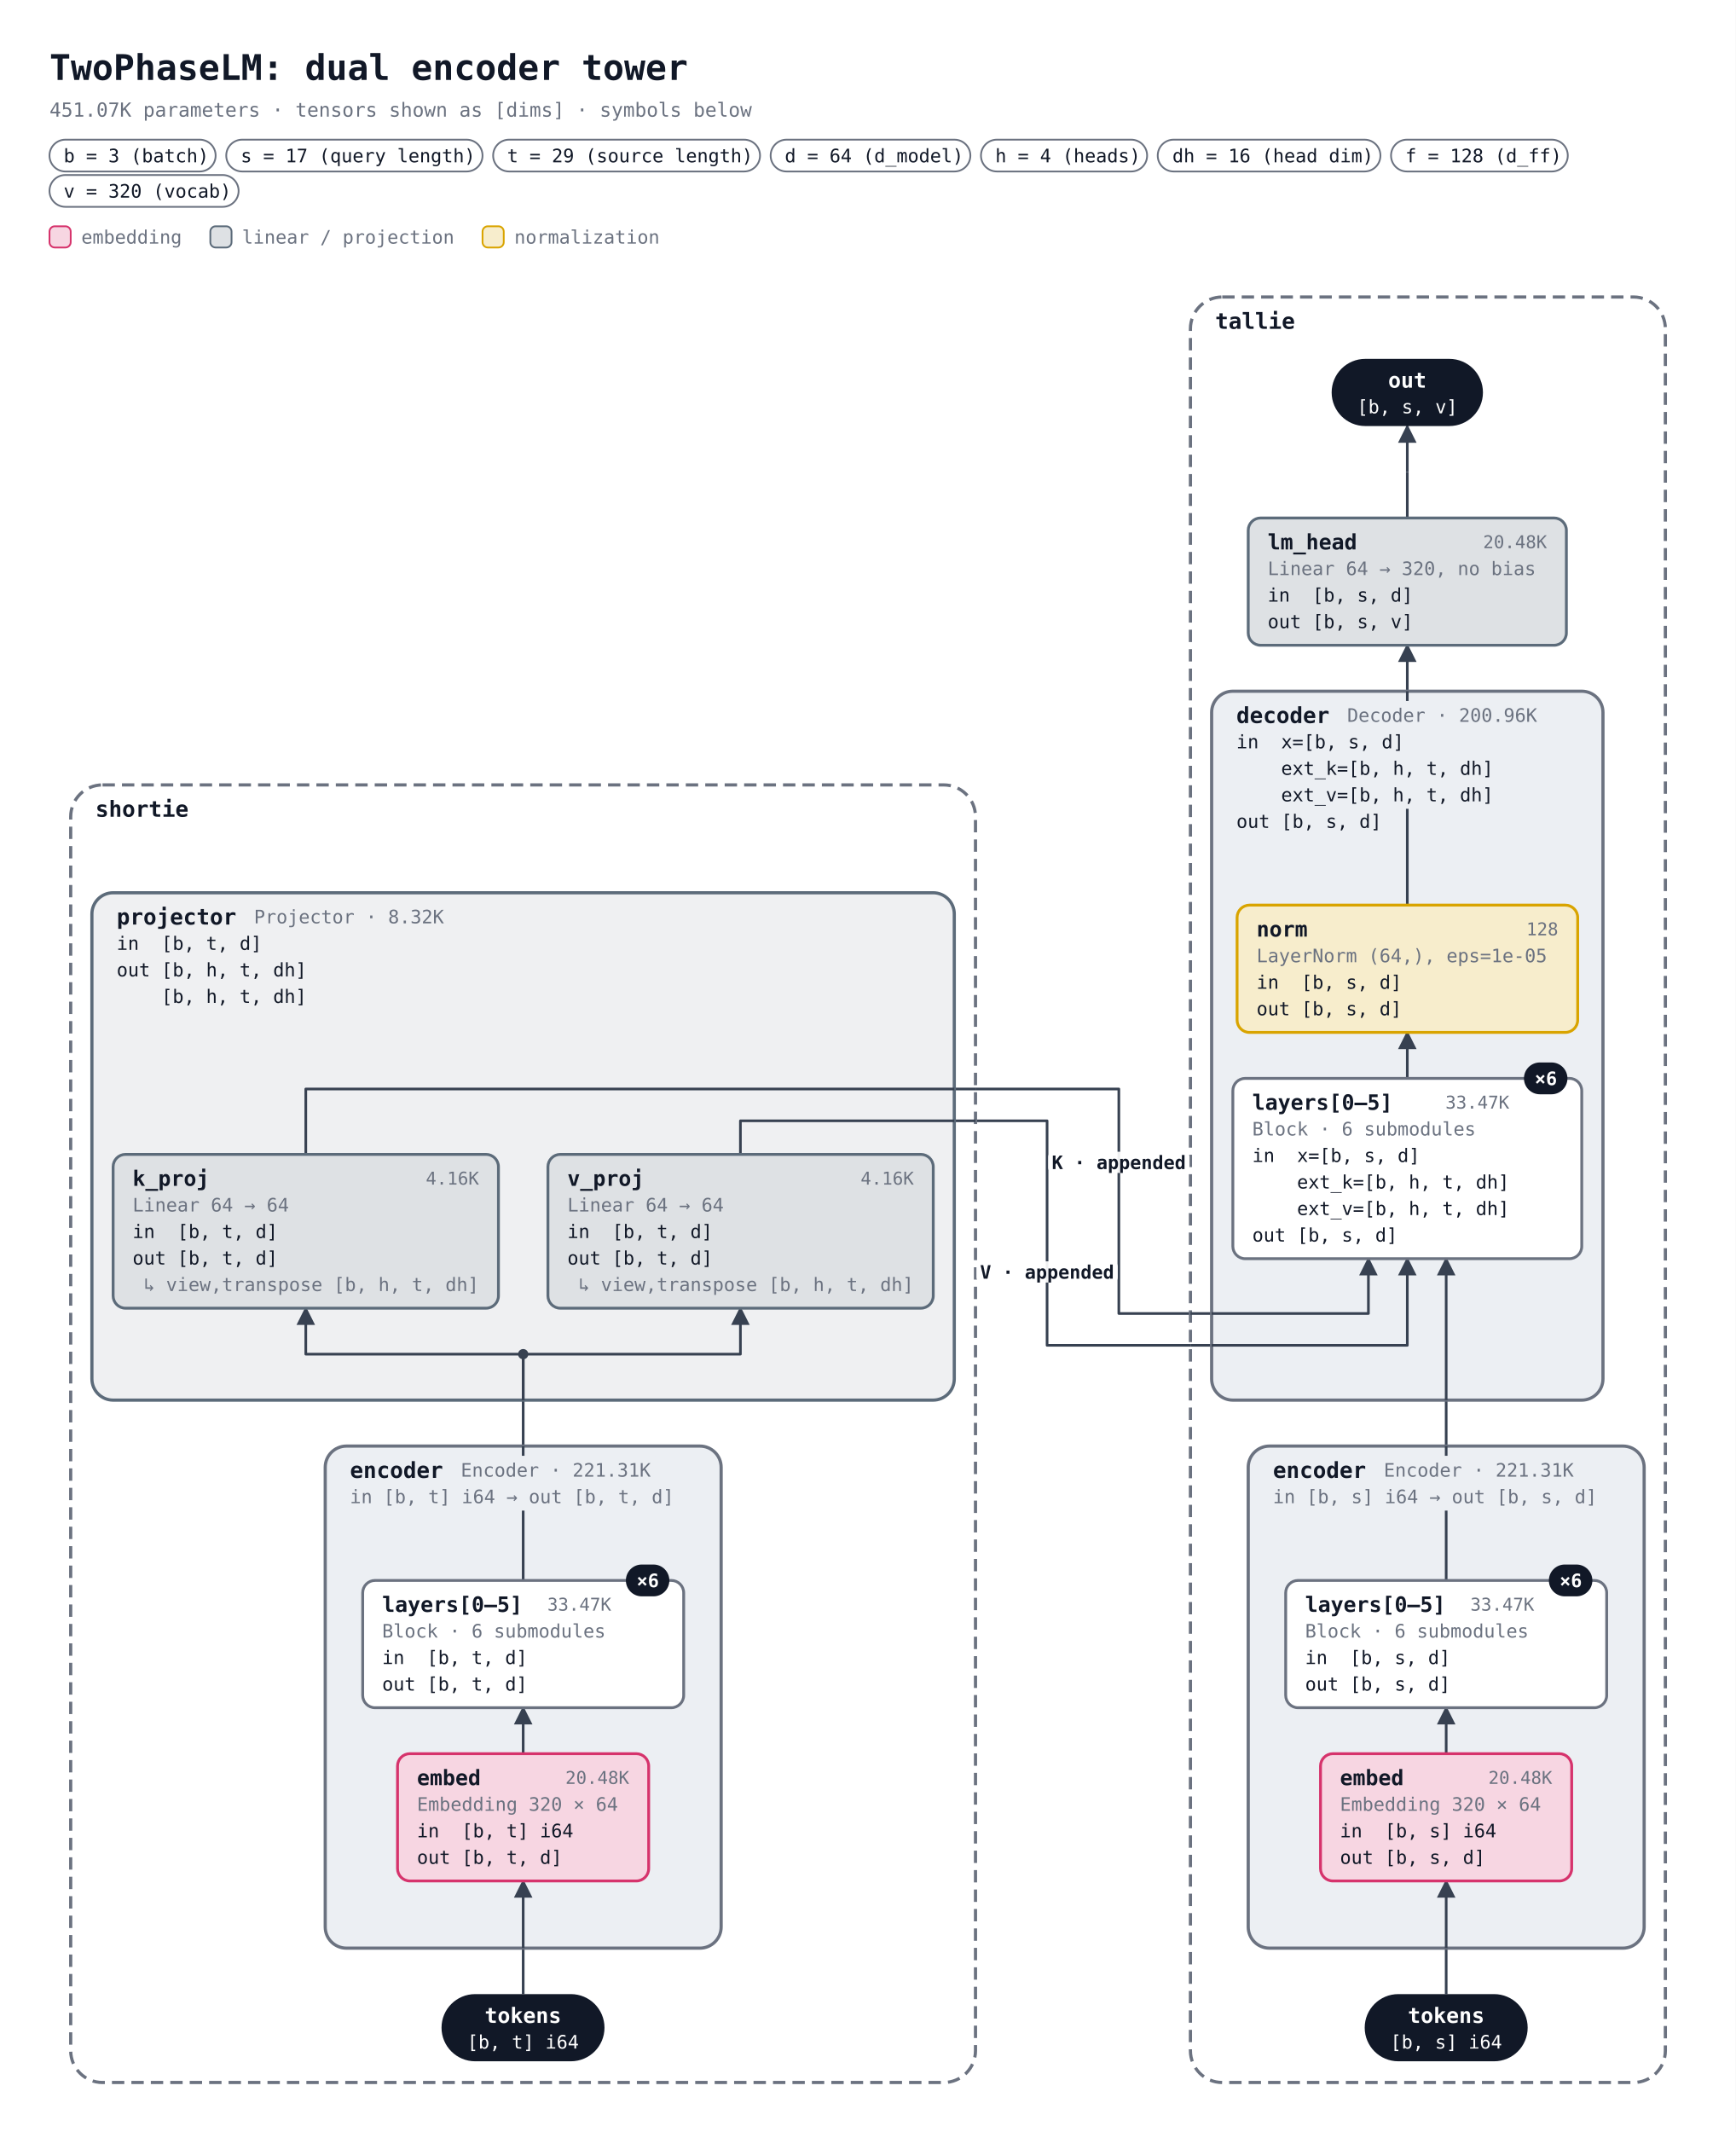
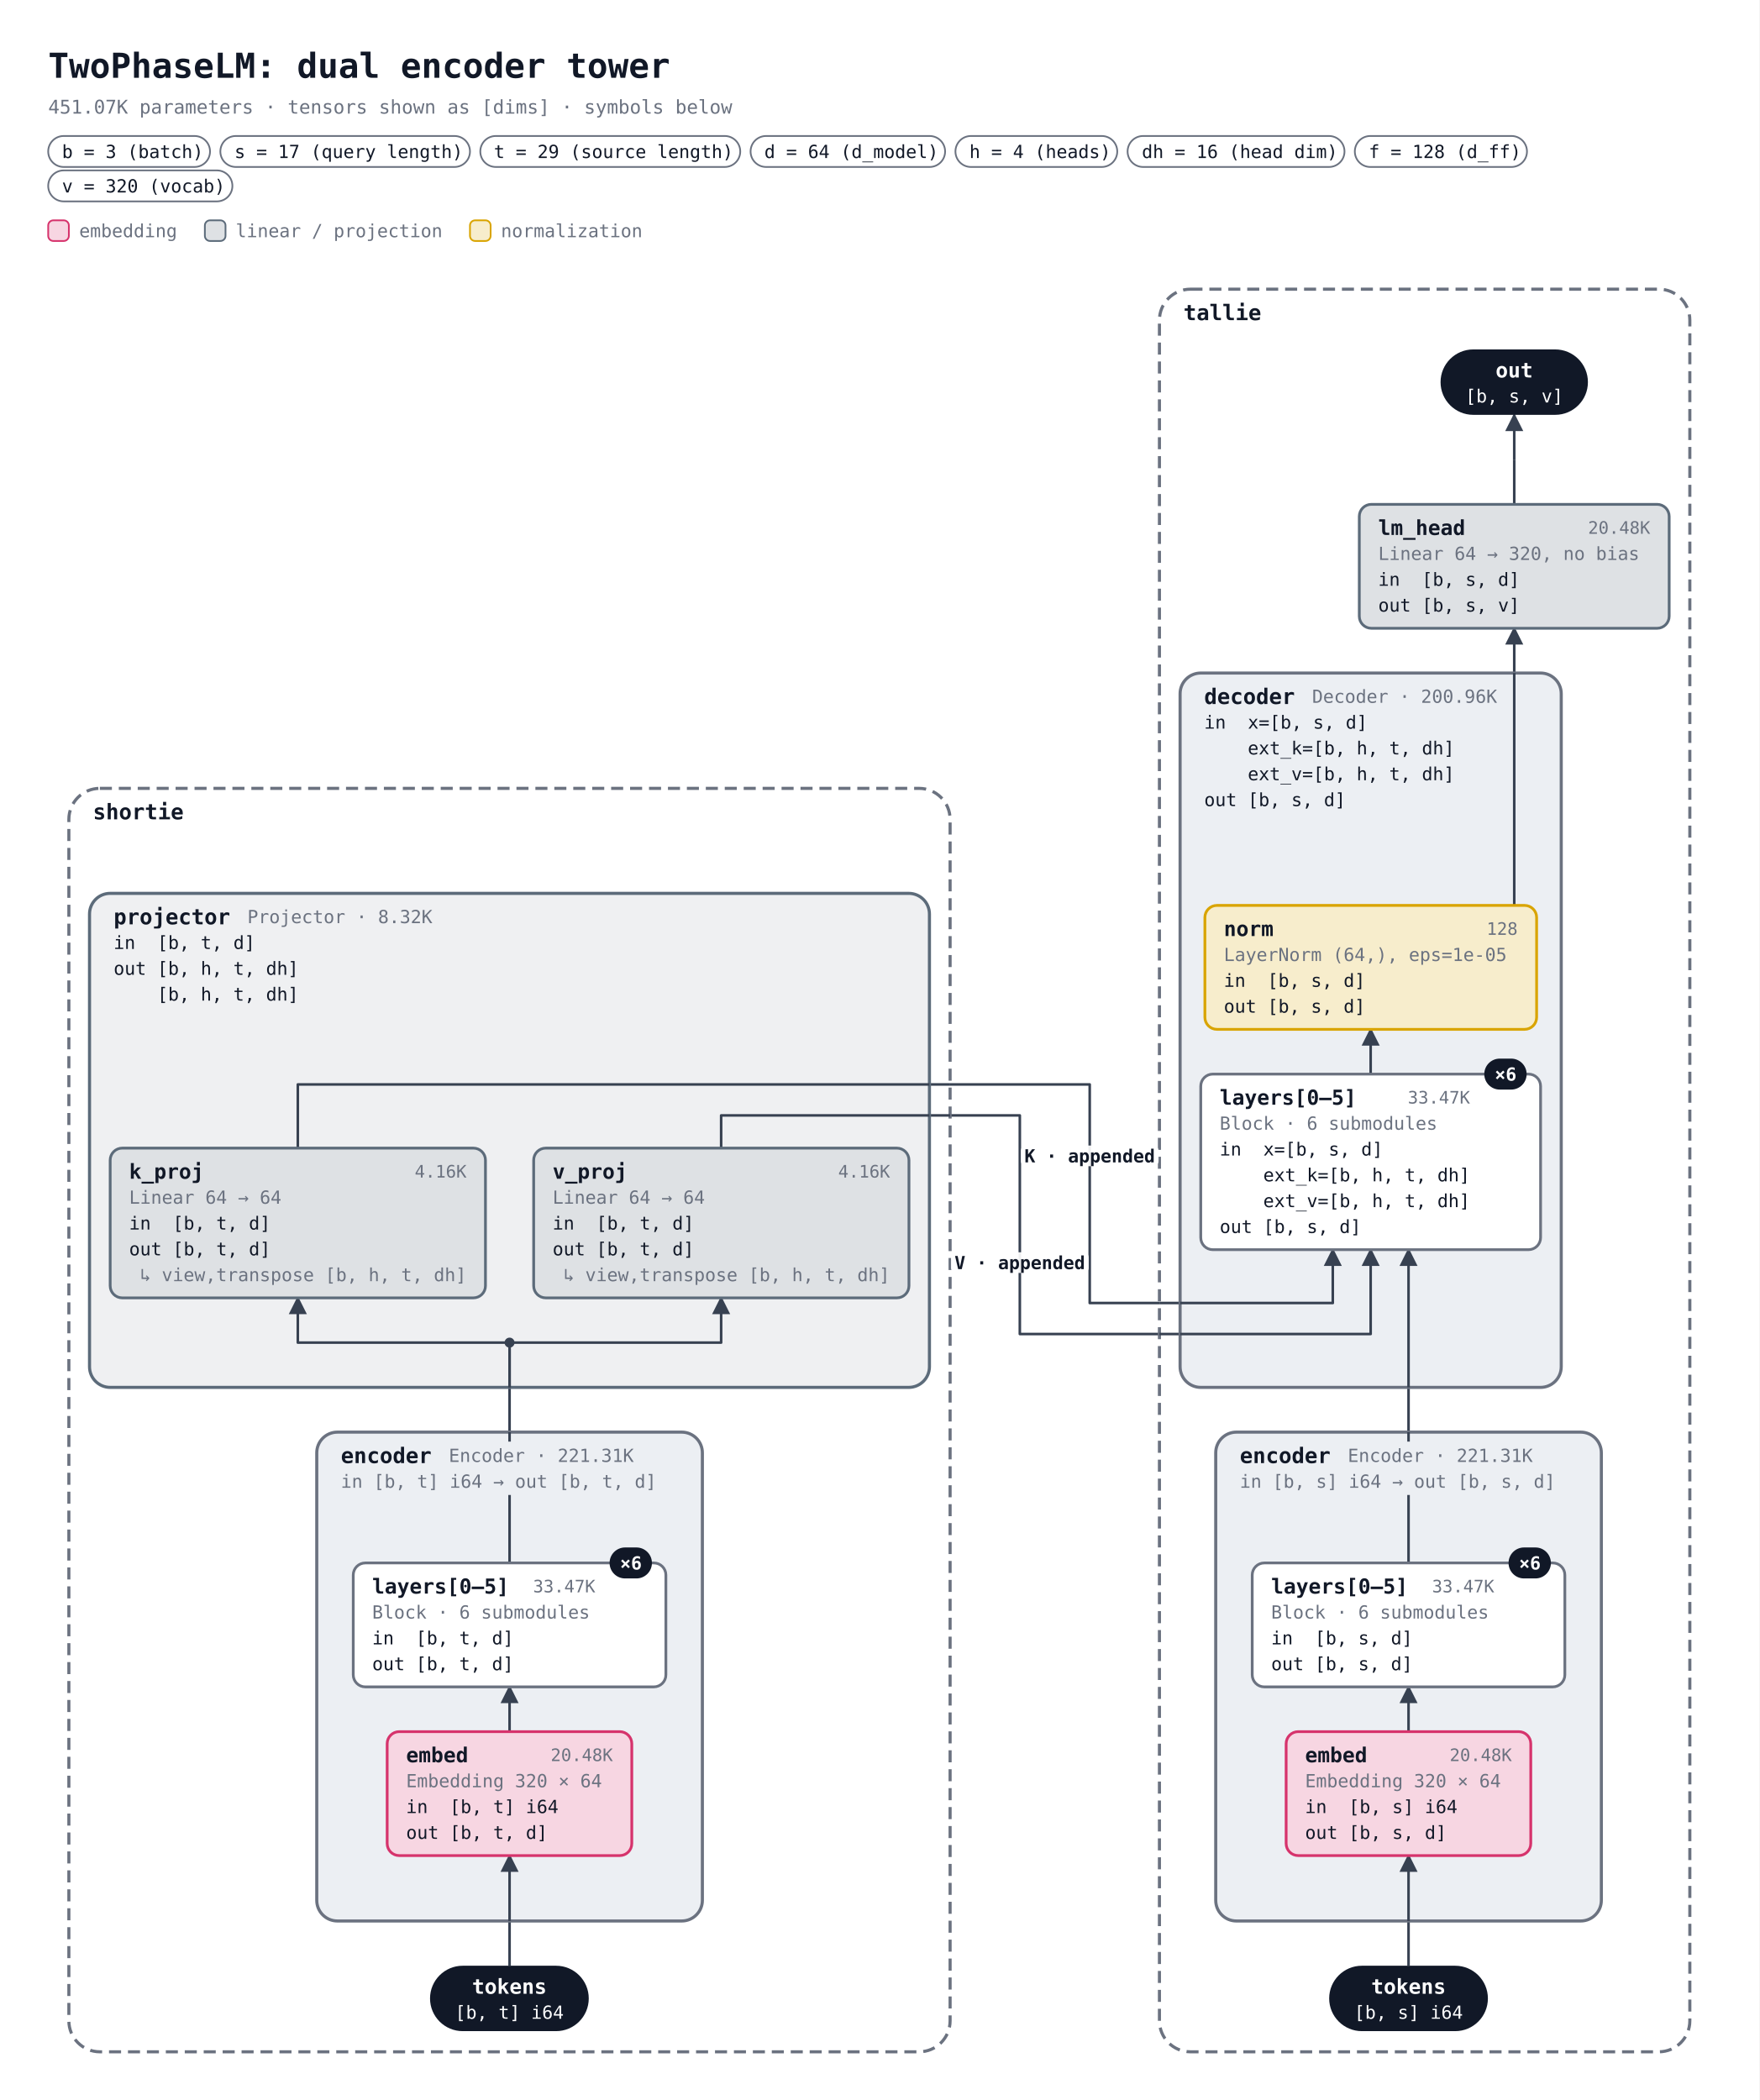
- <svg xmlns="http://www.w3.org/2000/svg" width="982" height="1206" viewBox="0 0 982 1206" font-family="ui-monospace, &quot;SF Mono&quot;, Menlo, Consolas, &quot;DejaVu Sans Mono&quot;, &quot;Liberation Mono&quot;, monospace">
+ <svg xmlns="http://www.w3.org/2000/svg" width="1022" height="1220" viewBox="0 0 1022 1220" font-family="ui-monospace, &quot;SF Mono&quot;, Menlo, Consolas, &quot;DejaVu Sans Mono&quot;, &quot;Liberation Mono&quot;, monospace">
  <defs>
    <marker id="arr" viewBox="0 0 10 10" refX="9" refY="5" markerWidth="7" markerHeight="7" orient="auto">
      <path d="M0,0 L10,5 L0,10 z" fill="#374151" />
    </marker>
  </defs>
  <rect width="100%" height="100%" fill="#ffffff" />
  <g transform="translate(28,28)">
    <text x="0.0" y="17.2" font-size="20" font-weight="bold" fill="#111827" text-anchor="start">TwoPhaseLM: dual encoder tower</text>
    <text x="0.0" y="38.0" font-size="11" font-weight="normal" fill="#6b7280" text-anchor="start">451.07K parameters · tensors shown as [dims] · symbols below</text>
    <rect x="0" y="51" width="94" height="18" rx="9" fill="none" stroke="#6b7280" />
    <text x="8.0" y="63.8" font-size="10.5" font-weight="normal" fill="#111827" text-anchor="start">b = 3 (batch)</text>
    <rect x="100" y="51" width="145" height="18" rx="9" fill="none" stroke="#6b7280" />
    <text x="108.2" y="63.8" font-size="10.5" font-weight="normal" fill="#111827" text-anchor="start">s = 17 (query length)</text>
    <rect x="251" y="51" width="151" height="18" rx="9" fill="none" stroke="#6b7280" />
    <text x="258.9" y="63.8" font-size="10.5" font-weight="normal" fill="#111827" text-anchor="start">t = 29 (source length)</text>
    <rect x="408" y="51" width="113" height="18" rx="9" fill="none" stroke="#6b7280" />
    <text x="416.0" y="63.8" font-size="10.5" font-weight="normal" fill="#111827" text-anchor="start">d = 64 (d_model)</text>
    <rect x="527" y="51" width="94" height="18" rx="9" fill="none" stroke="#6b7280" />
    <text x="535.1" y="63.8" font-size="10.5" font-weight="normal" fill="#111827" text-anchor="start">h = 4 (heads)</text>
    <rect x="627" y="51" width="126" height="18" rx="9" fill="none" stroke="#6b7280" />
    <text x="635.3" y="63.8" font-size="10.5" font-weight="normal" fill="#111827" text-anchor="start">dh = 16 (head dim)</text>
    <rect x="759" y="51" width="100" height="18" rx="9" fill="none" stroke="#6b7280" />
    <text x="767.1" y="63.8" font-size="10.5" font-weight="normal" fill="#111827" text-anchor="start">f = 128 (d_ff)</text>
    <rect x="0" y="71" width="107" height="18" rx="9" fill="none" stroke="#6b7280" />
    <text x="8.0" y="83.8" font-size="10.5" font-weight="normal" fill="#111827" text-anchor="start">v = 320 (vocab)</text>
    <rect x="0" y="100" width="12" height="12" rx="3" fill="#f7d6e2" stroke="#d6336c" />
    <text x="18.0" y="109.8" font-size="10.5" font-weight="normal" fill="#6b7280" text-anchor="start">embedding</text>
    <rect x="91" y="100" width="12" height="12" rx="3" fill="#dee1e4" stroke="#5c6b7a" />
    <text x="108.9" y="109.8" font-size="10.5" font-weight="normal" fill="#6b7280" text-anchor="start">linear / projection</text>
    <rect x="245" y="100" width="12" height="12" rx="3" fill="#f7edcc" stroke="#d9a400" />
    <text x="263.0" y="109.8" font-size="10.5" font-weight="normal" fill="#6b7280" text-anchor="start">normalization</text>
  </g>
  <g transform="translate(40.0,160)">
    <g transform="translate(0.0,0.0)">
-       <polyline points="511.9,456.0 593.0,456.0 593.0,583.0 633.5,583.0" fill="none" stroke="#374151" stroke-width="1.5" stroke-linejoin="round" />
-       <polyline points="511.9,474.0 552.4,474.0 552.4,601.0 633.5,601.0" fill="none" stroke="#374151" stroke-width="1.5" stroke-linejoin="round" />
-       <g transform="translate(0.0,284.0)">
+       <polyline points="511.9,470.0 593.0,470.0 593.0,597.0 633.5,597.0" fill="none" stroke="#374151" stroke-width="1.5" stroke-linejoin="round" />
+       <polyline points="511.9,488.0 552.4,488.0 552.4,615.0 633.5,615.0" fill="none" stroke="#374151" stroke-width="1.5" stroke-linejoin="round" />
+       <g transform="translate(0.0,298.0)">
        <rect width="511.9" height="734.0" rx="18" fill="none" stroke="#6b7280" stroke-width="1.8" stroke-dasharray="7 4" />
        <polyline points="256.0,684.0 256.0,658.0" fill="none" stroke="#374151" stroke-width="1.5" stroke-linejoin="round" />
        <polyline points="256.0,374.0 256.0,348.0" fill="none" stroke="#374151" stroke-width="1.5" stroke-linejoin="round" />
        <polyline points="499.9,172.0 511.9,172.0" fill="none" stroke="#374151" stroke-width="1.5" stroke-linejoin="round" />
        <polyline points="499.9,190.0 511.9,190.0" fill="none" stroke="#374151" stroke-width="1.5" stroke-linejoin="round" />
        <g transform="translate(209.8,684.0)">
          <rect width="92.2" height="38" rx="19" fill="#111827" stroke="none" />
          <text x="46.1" y="16.3" font-size="12" font-weight="bold" fill="#ffffff" text-anchor="middle">tokens</text>
          <text x="46.1" y="30.8" font-size="10.5" font-weight="normal" fill="#ffffff" text-anchor="middle">[b, t] i64</text>
        </g>
        <g transform="translate(144.0,374.0)">
          <rect width="224.0" height="284.0" rx="12" fill="#eceff3" stroke="#6b7280" stroke-width="1.8" />
          <polyline points="112.0,284.0 112.0,246.0" fill="none" stroke="#374151" stroke-width="1.5" stroke-linejoin="round" marker-end="url(#arr)" />
          <polyline points="112.0,174.0 112.0,148.0" fill="none" stroke="#374151" stroke-width="1.5" stroke-linejoin="round" marker-end="url(#arr)" />
          <polyline points="112.0,76.0 112.0,0.0" fill="none" stroke="#374151" stroke-width="1.5" stroke-linejoin="round" />
          <g transform="translate(40.9,174.0)">
            <rect width="142.1" height="72.0" rx="7" fill="#f7d6e2" stroke="#d6336c" stroke-width="1.6" />
            <text x="11.0" y="17.8" font-size="12" font-weight="bold" fill="#111827" text-anchor="start">embed</text>
            <text x="131.1" y="17.1" font-size="10" font-weight="normal" fill="#6b7280" text-anchor="end">20.48K</text>
            <text x="11.0" y="32.3" font-size="10.5" font-weight="normal" fill="#6b7280" text-anchor="start">Embedding  320 × 64</text>
            <text x="11.0" y="47.3" font-size="10.5" font-weight="normal" fill="#111827" text-anchor="start">in</text>
            <text x="36.3" y="47.3" font-size="10.5" font-weight="normal" fill="#111827" text-anchor="start">[b, t] i64</text>
            <text x="11.0" y="62.3" font-size="10.5" font-weight="normal" fill="#111827" text-anchor="start">out</text>
            <text x="36.3" y="62.3" font-size="10.5" font-weight="normal" fill="#111827" text-anchor="start">[b, t, d]</text>
          </g>
          <g transform="translate(21.2,76.0)">
            <rect width="181.6" height="72.0" rx="7" fill="#ffffff" stroke="#6b7280" stroke-width="1.6" />
            <text x="11.0" y="17.8" font-size="12" font-weight="bold" fill="#111827" text-anchor="start">layers[0–5]</text>
            <text x="140.6" y="17.1" font-size="10" font-weight="normal" fill="#6b7280" text-anchor="end">33.47K</text>
            <text x="11.0" y="32.3" font-size="10.5" font-weight="normal" fill="#6b7280" text-anchor="start">Block · 6 submodules</text>
            <text x="11.0" y="47.3" font-size="10.5" font-weight="normal" fill="#111827" text-anchor="start">in</text>
            <text x="36.3" y="47.3" font-size="10.5" font-weight="normal" fill="#111827" text-anchor="start">[b, t, d]</text>
            <text x="11.0" y="62.3" font-size="10.5" font-weight="normal" fill="#111827" text-anchor="start">out</text>
            <text x="36.3" y="62.3" font-size="10.5" font-weight="normal" fill="#111827" text-anchor="start">[b, t, d]</text>
            <rect x="148.9" y="-9" width="24.6" height="18" rx="9" fill="#111827" />
            <text x="161.3" y="3.8" font-size="10.5" font-weight="bold" fill="#ffffff" text-anchor="middle">×6</text>
          </g>
          <rect x="10" y="5.5" width="178.1" height="16" rx="3" fill="#eceff3" />
          <text x="14.0" y="18.0" font-size="12.5" font-weight="bold" fill="#111827" text-anchor="start">encoder</text>
          <text x="76.7" y="17.3" font-size="10.5" font-weight="normal" fill="#6b7280" text-anchor="start">Encoder · 221.31K</text>
          <rect x="10" y="20.5" width="204.0" height="16" rx="3" fill="#eceff3" />
          <text x="14.0" y="32.3" font-size="10.5" font-weight="normal" fill="#6b7280" text-anchor="start">in [b, t] i64  →  out [b, t, d]</text>
        </g>
        <g transform="translate(12.0,61.0)">
          <rect width="487.9" height="287.0" rx="12" fill="#eff0f2" stroke="#5c6b7a" stroke-width="1.8" />
          <polyline points="244.0,287.0 244.0,261.0 121.0,261.0 121.0,235.0" fill="none" stroke="#374151" stroke-width="1.5" stroke-linejoin="round" marker-end="url(#arr)" />
          <polyline points="244.0,287.0 244.0,261.0 366.9,261.0 366.9,235.0" fill="none" stroke="#374151" stroke-width="1.5" stroke-linejoin="round" marker-end="url(#arr)" />
          <polyline points="121.0,148.0 121.0,111.0 487.9,111.0" fill="none" stroke="#374151" stroke-width="1.5" stroke-linejoin="round" />
          <polyline points="366.9,148.0 366.9,129.0 487.9,129.0" fill="none" stroke="#374151" stroke-width="1.5" stroke-linejoin="round" />
          <g transform="translate(12.0,148.0)">
            <rect width="218.0" height="87.0" rx="7" fill="#dee1e4" stroke="#5c6b7a" stroke-width="1.6" />
            <text x="11.0" y="17.8" font-size="12" font-weight="bold" fill="#111827" text-anchor="start">k_proj</text>
            <text x="207.0" y="17.1" font-size="10" font-weight="normal" fill="#6b7280" text-anchor="end">4.16K</text>
            <text x="11.0" y="32.3" font-size="10.5" font-weight="normal" fill="#6b7280" text-anchor="start">Linear  64 → 64</text>
            <text x="11.0" y="47.3" font-size="10.5" font-weight="normal" fill="#111827" text-anchor="start">in</text>
            <text x="36.3" y="47.3" font-size="10.5" font-weight="normal" fill="#111827" text-anchor="start">[b, t, d]</text>
            <text x="11.0" y="62.3" font-size="10.5" font-weight="normal" fill="#111827" text-anchor="start">out</text>
            <text x="36.3" y="62.3" font-size="10.5" font-weight="normal" fill="#111827" text-anchor="start">[b, t, d]</text>
            <text x="17.3" y="77.3" font-size="10.5" font-weight="normal" fill="#6b7280" text-anchor="start">↳ view,transpose [b, h, t, dh]</text>
          </g>
          <g transform="translate(258.0,148.0)">
            <rect width="218.0" height="87.0" rx="7" fill="#dee1e4" stroke="#5c6b7a" stroke-width="1.6" />
            <text x="11.0" y="17.8" font-size="12" font-weight="bold" fill="#111827" text-anchor="start">v_proj</text>
            <text x="207.0" y="17.1" font-size="10" font-weight="normal" fill="#6b7280" text-anchor="end">4.16K</text>
            <text x="11.0" y="32.3" font-size="10.5" font-weight="normal" fill="#6b7280" text-anchor="start">Linear  64 → 64</text>
            <text x="11.0" y="47.3" font-size="10.5" font-weight="normal" fill="#111827" text-anchor="start">in</text>
            <text x="36.3" y="47.3" font-size="10.5" font-weight="normal" fill="#111827" text-anchor="start">[b, t, d]</text>
            <text x="11.0" y="62.3" font-size="10.5" font-weight="normal" fill="#111827" text-anchor="start">out</text>
            <text x="36.3" y="62.3" font-size="10.5" font-weight="normal" fill="#111827" text-anchor="start">[b, t, d]</text>
            <text x="17.3" y="77.3" font-size="10.5" font-weight="normal" fill="#6b7280" text-anchor="start">↳ view,transpose [b, h, t, dh]</text>
          </g>
          <rect x="10" y="5.5" width="193.2" height="16" rx="3" fill="#eff0f2" />
          <text x="14.0" y="18.0" font-size="12.5" font-weight="bold" fill="#111827" text-anchor="start">projector</text>
          <text x="91.7" y="17.3" font-size="10.5" font-weight="normal" fill="#6b7280" text-anchor="start">Projector · 8.32K</text>
          <rect x="10" y="20.5" width="90.2" height="16" rx="3" fill="#eff0f2" />
          <text x="14.0" y="32.3" font-size="10.5" font-weight="normal" fill="#111827" text-anchor="start">in</text>
          <text x="39.3" y="32.3" font-size="10.5" font-weight="normal" fill="#111827" text-anchor="start">[b, t, d]</text>
          <rect x="10" y="35.5" width="115.5" height="16" rx="3" fill="#eff0f2" />
          <text x="14.0" y="47.3" font-size="10.5" font-weight="normal" fill="#111827" text-anchor="start">out</text>
          <text x="39.3" y="47.3" font-size="10.5" font-weight="normal" fill="#111827" text-anchor="start">[b, h, t, dh]</text>
          <rect x="10" y="50.5" width="115.5" height="16" rx="3" fill="#eff0f2" />
          <text x="39.3" y="62.3" font-size="10.5" font-weight="normal" fill="#111827" text-anchor="start">[b, h, t, dh]</text>
        </g>
        <rect x="10" y="5.5" width="60.7" height="16" rx="3" fill="#ffffff" />
        <text x="14.0" y="18.0" font-size="12.5" font-weight="bold" fill="#111827" text-anchor="start">shortie</text>
      </g>
      <g transform="translate(633.5,8.0)">
-         <rect width="268.7" height="1010.0" rx="18" fill="none" stroke="#6b7280" stroke-width="1.8" stroke-dasharray="7 4" />
-         <polyline points="144.7,960.0 144.7,934.0" fill="none" stroke="#374151" stroke-width="1.5" stroke-linejoin="round" />
-         <polyline points="144.7,650.0 144.7,624.0" fill="none" stroke="#374151" stroke-width="1.5" stroke-linejoin="round" />
-         <polyline points="0.0,575.0 12.0,575.0" fill="none" stroke="#374151" stroke-width="1.5" stroke-linejoin="round" />
-         <polyline points="0.0,593.0 12.0,593.0" fill="none" stroke="#374151" stroke-width="1.5" stroke-linejoin="round" />
-         <polyline points="122.7,223.0 122.7,197.0" fill="none" stroke="#374151" stroke-width="1.5" stroke-linejoin="round" marker-end="url(#arr)" />
-         <polyline points="122.7,125.0 122.7,99.0" fill="none" stroke="#374151" stroke-width="1.5" stroke-linejoin="round" />
-         <polyline points="122.7,99.0 122.7,73.0" fill="none" stroke="#374151" stroke-width="1.5" stroke-linejoin="round" marker-end="url(#arr)" />
-         <g transform="translate(98.6,960.0)">
+         <rect width="308.1" height="1024.0" rx="18" fill="none" stroke="#6b7280" stroke-width="1.8" stroke-dasharray="7 4" />
+         <polyline points="144.7,974.0 144.7,948.0" fill="none" stroke="#374151" stroke-width="1.5" stroke-linejoin="round" />
+         <polyline points="144.7,664.0 144.7,638.0" fill="none" stroke="#374151" stroke-width="1.5" stroke-linejoin="round" />
+         <polyline points="0.0,589.0 12.0,589.0" fill="none" stroke="#374151" stroke-width="1.5" stroke-linejoin="round" />
+         <polyline points="0.0,607.0 12.0,607.0" fill="none" stroke="#374151" stroke-width="1.5" stroke-linejoin="round" />
+         <polyline points="206.1,223.0 206.1,197.0" fill="none" stroke="#374151" stroke-width="1.5" stroke-linejoin="round" marker-end="url(#arr)" />
+         <polyline points="206.1,125.0 206.1,99.0" fill="none" stroke="#374151" stroke-width="1.5" stroke-linejoin="round" />
+         <polyline points="206.1,99.0 206.1,73.0" fill="none" stroke="#374151" stroke-width="1.5" stroke-linejoin="round" marker-end="url(#arr)" />
+         <g transform="translate(98.6,974.0)">
          <rect width="92.2" height="38" rx="19" fill="#111827" stroke="none" />
          <text x="46.1" y="16.3" font-size="12" font-weight="bold" fill="#ffffff" text-anchor="middle">tokens</text>
          <text x="46.1" y="30.8" font-size="10.5" font-weight="normal" fill="#ffffff" text-anchor="middle">[b, s] i64</text>
        </g>
-         <g transform="translate(32.7,650.0)">
+         <g transform="translate(32.7,664.0)">
          <rect width="224.0" height="284.0" rx="12" fill="#eceff3" stroke="#6b7280" stroke-width="1.8" />
          <polyline points="112.0,284.0 112.0,246.0" fill="none" stroke="#374151" stroke-width="1.5" stroke-linejoin="round" marker-end="url(#arr)" />
          <polyline points="112.0,174.0 112.0,148.0" fill="none" stroke="#374151" stroke-width="1.5" stroke-linejoin="round" marker-end="url(#arr)" />
          <polyline points="112.0,76.0 112.0,0.0" fill="none" stroke="#374151" stroke-width="1.5" stroke-linejoin="round" />
          <g transform="translate(40.9,174.0)">
            <rect width="142.1" height="72.0" rx="7" fill="#f7d6e2" stroke="#d6336c" stroke-width="1.6" />
            <text x="11.0" y="17.8" font-size="12" font-weight="bold" fill="#111827" text-anchor="start">embed</text>
            <text x="131.1" y="17.1" font-size="10" font-weight="normal" fill="#6b7280" text-anchor="end">20.48K</text>
            <text x="11.0" y="32.3" font-size="10.5" font-weight="normal" fill="#6b7280" text-anchor="start">Embedding  320 × 64</text>
            <text x="11.0" y="47.3" font-size="10.5" font-weight="normal" fill="#111827" text-anchor="start">in</text>
            <text x="36.3" y="47.3" font-size="10.5" font-weight="normal" fill="#111827" text-anchor="start">[b, s] i64</text>
            <text x="11.0" y="62.3" font-size="10.5" font-weight="normal" fill="#111827" text-anchor="start">out</text>
            <text x="36.3" y="62.3" font-size="10.5" font-weight="normal" fill="#111827" text-anchor="start">[b, s, d]</text>
          </g>
          <g transform="translate(21.2,76.0)">
            <rect width="181.6" height="72.0" rx="7" fill="#ffffff" stroke="#6b7280" stroke-width="1.6" />
            <text x="11.0" y="17.8" font-size="12" font-weight="bold" fill="#111827" text-anchor="start">layers[0–5]</text>
            <text x="140.6" y="17.1" font-size="10" font-weight="normal" fill="#6b7280" text-anchor="end">33.47K</text>
            <text x="11.0" y="32.3" font-size="10.5" font-weight="normal" fill="#6b7280" text-anchor="start">Block · 6 submodules</text>
            <text x="11.0" y="47.3" font-size="10.5" font-weight="normal" fill="#111827" text-anchor="start">in</text>
            <text x="36.3" y="47.3" font-size="10.5" font-weight="normal" fill="#111827" text-anchor="start">[b, s, d]</text>
            <text x="11.0" y="62.3" font-size="10.5" font-weight="normal" fill="#111827" text-anchor="start">out</text>
            <text x="36.3" y="62.3" font-size="10.5" font-weight="normal" fill="#111827" text-anchor="start">[b, s, d]</text>
            <rect x="148.9" y="-9" width="24.6" height="18" rx="9" fill="#111827" />
            <text x="161.3" y="3.8" font-size="10.5" font-weight="bold" fill="#ffffff" text-anchor="middle">×6</text>
          </g>
          <rect x="10" y="5.5" width="178.1" height="16" rx="3" fill="#eceff3" />
          <text x="14.0" y="18.0" font-size="12.5" font-weight="bold" fill="#111827" text-anchor="start">encoder</text>
          <text x="76.7" y="17.3" font-size="10.5" font-weight="normal" fill="#6b7280" text-anchor="start">Encoder · 221.31K</text>
          <rect x="10" y="20.5" width="204.0" height="16" rx="3" fill="#eceff3" />
          <text x="14.0" y="32.3" font-size="10.5" font-weight="normal" fill="#6b7280" text-anchor="start">in [b, s] i64  →  out [b, s, d]</text>
        </g>
        <g transform="translate(12.0,223.0)">
-           <rect width="221.4" height="401.0" rx="12" fill="#eceff3" stroke="#6b7280" stroke-width="1.8" />
-           <polyline points="132.7,401.0 132.7,321.0" fill="none" stroke="#374151" stroke-width="1.5" stroke-linejoin="round" marker-end="url(#arr)" />
-           <polyline points="0.0,352.0 88.7,352.0 88.7,321.0" fill="none" stroke="#374151" stroke-width="1.5" stroke-linejoin="round" marker-end="url(#arr)" />
-           <polyline points="0.0,370.0 110.7,370.0 110.7,321.0" fill="none" stroke="#374151" stroke-width="1.5" stroke-linejoin="round" marker-end="url(#arr)" />
-           <polyline points="110.7,219.0 110.7,193.0" fill="none" stroke="#374151" stroke-width="1.5" stroke-linejoin="round" marker-end="url(#arr)" />
-           <polyline points="110.7,121.0 110.7,0.0" fill="none" stroke="#374151" stroke-width="1.5" stroke-linejoin="round" />
-           <g transform="translate(12.0,219.0)">
+           <rect width="221.4" height="415.0" rx="12" fill="#eceff3" stroke="#6b7280" stroke-width="1.8" />
+           <polyline points="132.7,415.0 132.7,335.0" fill="none" stroke="#374151" stroke-width="1.5" stroke-linejoin="round" marker-end="url(#arr)" />
+           <polyline points="0.0,366.0 88.7,366.0 88.7,335.0" fill="none" stroke="#374151" stroke-width="1.5" stroke-linejoin="round" marker-end="url(#arr)" />
+           <polyline points="0.0,384.0 110.7,384.0 110.7,335.0" fill="none" stroke="#374151" stroke-width="1.5" stroke-linejoin="round" marker-end="url(#arr)" />
+           <polyline points="110.7,233.0 110.7,207.0" fill="none" stroke="#374151" stroke-width="1.5" stroke-linejoin="round" marker-end="url(#arr)" />
+           <polyline points="194.1,135.0 194.1,0.0" fill="none" stroke="#374151" stroke-width="1.5" stroke-linejoin="round" />
+           <g transform="translate(12.0,233.0)">
            <rect width="197.4" height="102.0" rx="7" fill="#ffffff" stroke="#6b7280" stroke-width="1.6" />
            <text x="11.0" y="17.8" font-size="12" font-weight="bold" fill="#111827" text-anchor="start">layers[0–5]</text>
            <text x="156.4" y="17.1" font-size="10" font-weight="normal" fill="#6b7280" text-anchor="end">33.47K</text>
            <text x="11.0" y="32.3" font-size="10.5" font-weight="normal" fill="#6b7280" text-anchor="start">Block · 6 submodules</text>
            <text x="11.0" y="47.3" font-size="10.5" font-weight="normal" fill="#111827" text-anchor="start">in</text>
            <text x="36.3" y="47.3" font-size="10.5" font-weight="normal" fill="#111827" text-anchor="start">x=[b, s, d]</text>
            <text x="36.3" y="62.3" font-size="10.5" font-weight="normal" fill="#111827" text-anchor="start">ext_k=[b, h, t, dh]</text>
            <text x="36.3" y="77.3" font-size="10.5" font-weight="normal" fill="#111827" text-anchor="start">ext_v=[b, h, t, dh]</text>
            <text x="11.0" y="92.3" font-size="10.5" font-weight="normal" fill="#111827" text-anchor="start">out</text>
            <text x="36.3" y="92.3" font-size="10.5" font-weight="normal" fill="#111827" text-anchor="start">[b, s, d]</text>
            <rect x="164.7" y="-9" width="24.6" height="18" rx="9" fill="#111827" />
            <text x="177.1" y="3.8" font-size="10.5" font-weight="bold" fill="#ffffff" text-anchor="middle">×6</text>
          </g>
-           <g transform="translate(14.4,121.0)">
+           <g transform="translate(14.4,135.0)">
            <rect width="192.7" height="72.0" rx="7" fill="#f7edcc" stroke="#d9a400" stroke-width="1.6" />
            <text x="11.0" y="17.8" font-size="12" font-weight="bold" fill="#111827" text-anchor="start">norm</text>
            <text x="181.7" y="17.1" font-size="10" font-weight="normal" fill="#6b7280" text-anchor="end">128</text>
            <text x="11.0" y="32.3" font-size="10.5" font-weight="normal" fill="#6b7280" text-anchor="start">LayerNorm  (64,), eps=1e-05</text>
            <text x="11.0" y="47.3" font-size="10.5" font-weight="normal" fill="#111827" text-anchor="start">in</text>
            <text x="36.3" y="47.3" font-size="10.5" font-weight="normal" fill="#111827" text-anchor="start">[b, s, d]</text>
            <text x="11.0" y="62.3" font-size="10.5" font-weight="normal" fill="#111827" text-anchor="start">out</text>
            <text x="36.3" y="62.3" font-size="10.5" font-weight="normal" fill="#111827" text-anchor="start">[b, s, d]</text>
          </g>
          <rect x="10" y="5.5" width="178.1" height="16" rx="3" fill="#eceff3" />
          <text x="14.0" y="18.0" font-size="12.5" font-weight="bold" fill="#111827" text-anchor="start">decoder</text>
          <text x="76.7" y="17.3" font-size="10.5" font-weight="normal" fill="#6b7280" text-anchor="start">Decoder · 200.96K</text>
          <rect x="10" y="20.5" width="102.8" height="16" rx="3" fill="#eceff3" />
          <text x="14.0" y="32.3" font-size="10.5" font-weight="normal" fill="#111827" text-anchor="start">in</text>
          <text x="39.3" y="32.3" font-size="10.5" font-weight="normal" fill="#111827" text-anchor="start">x=[b, s, d]</text>
          <rect x="10" y="35.5" width="153.4" height="16" rx="3" fill="#eceff3" />
          <text x="39.3" y="47.3" font-size="10.5" font-weight="normal" fill="#111827" text-anchor="start">ext_k=[b, h, t, dh]</text>
          <rect x="10" y="50.5" width="153.4" height="16" rx="3" fill="#eceff3" />
          <text x="39.3" y="62.3" font-size="10.5" font-weight="normal" fill="#111827" text-anchor="start">ext_v=[b, h, t, dh]</text>
          <rect x="10" y="65.5" width="90.2" height="16" rx="3" fill="#eceff3" />
          <text x="14.0" y="77.3" font-size="10.5" font-weight="normal" fill="#111827" text-anchor="start">out</text>
          <text x="39.3" y="77.3" font-size="10.5" font-weight="normal" fill="#111827" text-anchor="start">[b, s, d]</text>
        </g>
-         <g transform="translate(32.7,125.0)">
+         <g transform="translate(116.1,125.0)">
          <rect width="180.0" height="72.0" rx="7" fill="#dee1e4" stroke="#5c6b7a" stroke-width="1.6" />
          <text x="11.0" y="17.8" font-size="12" font-weight="bold" fill="#111827" text-anchor="start">lm_head</text>
          <text x="169.0" y="17.1" font-size="10" font-weight="normal" fill="#6b7280" text-anchor="end">20.48K</text>
          <text x="11.0" y="32.3" font-size="10.5" font-weight="normal" fill="#6b7280" text-anchor="start">Linear  64 → 320, no bias</text>
          <text x="11.0" y="47.3" font-size="10.5" font-weight="normal" fill="#111827" text-anchor="start">in</text>
          <text x="36.3" y="47.3" font-size="10.5" font-weight="normal" fill="#111827" text-anchor="start">[b, s, d]</text>
          <text x="11.0" y="62.3" font-size="10.5" font-weight="normal" fill="#111827" text-anchor="start">out</text>
          <text x="36.3" y="62.3" font-size="10.5" font-weight="normal" fill="#111827" text-anchor="start">[b, s, v]</text>
        </g>
-         <g transform="translate(79.9,35.0)">
+         <g transform="translate(163.3,35.0)">
          <rect width="85.6" height="38" rx="19" fill="#111827" stroke="none" />
          <text x="42.8" y="16.3" font-size="12" font-weight="bold" fill="#ffffff" text-anchor="middle">out</text>
          <text x="42.8" y="30.8" font-size="10.5" font-weight="normal" fill="#ffffff" text-anchor="middle">[b, s, v]</text>
        </g>
        <rect x="10" y="5.5" width="53.1" height="16" rx="3" fill="#ffffff" />
        <text x="14.0" y="18.0" font-size="12.5" font-weight="bold" fill="#111827" text-anchor="start">tallie</text>
      </g>
-       <rect x="553.0" y="491.5" width="80.0" height="12" rx="3" fill="#ffffff" opacity="0.92" />
-       <text x="593.0" y="501.3" font-size="10.5" font-weight="bold" fill="#111827" text-anchor="middle">K · appended</text>
-       <rect x="512.4" y="553.5" width="80.0" height="12" rx="3" fill="#ffffff" opacity="0.92" />
-       <text x="552.4" y="563.3" font-size="10.5" font-weight="bold" fill="#111827" text-anchor="middle">V · appended</text>
+       <rect x="553.0" y="505.5" width="80.0" height="12" rx="3" fill="#ffffff" opacity="0.92" />
+       <text x="593.0" y="515.3" font-size="10.5" font-weight="bold" fill="#111827" text-anchor="middle">K · appended</text>
+       <rect x="512.4" y="567.5" width="80.0" height="12" rx="3" fill="#ffffff" opacity="0.92" />
+       <text x="552.4" y="577.3" font-size="10.5" font-weight="bold" fill="#111827" text-anchor="middle">V · appended</text>
    </g>
-     <circle cx="256.0" cy="606.0" r="2.9" fill="#374151" />
+     <circle cx="256.0" cy="620.0" r="2.9" fill="#374151" />
  </g>
</svg>
